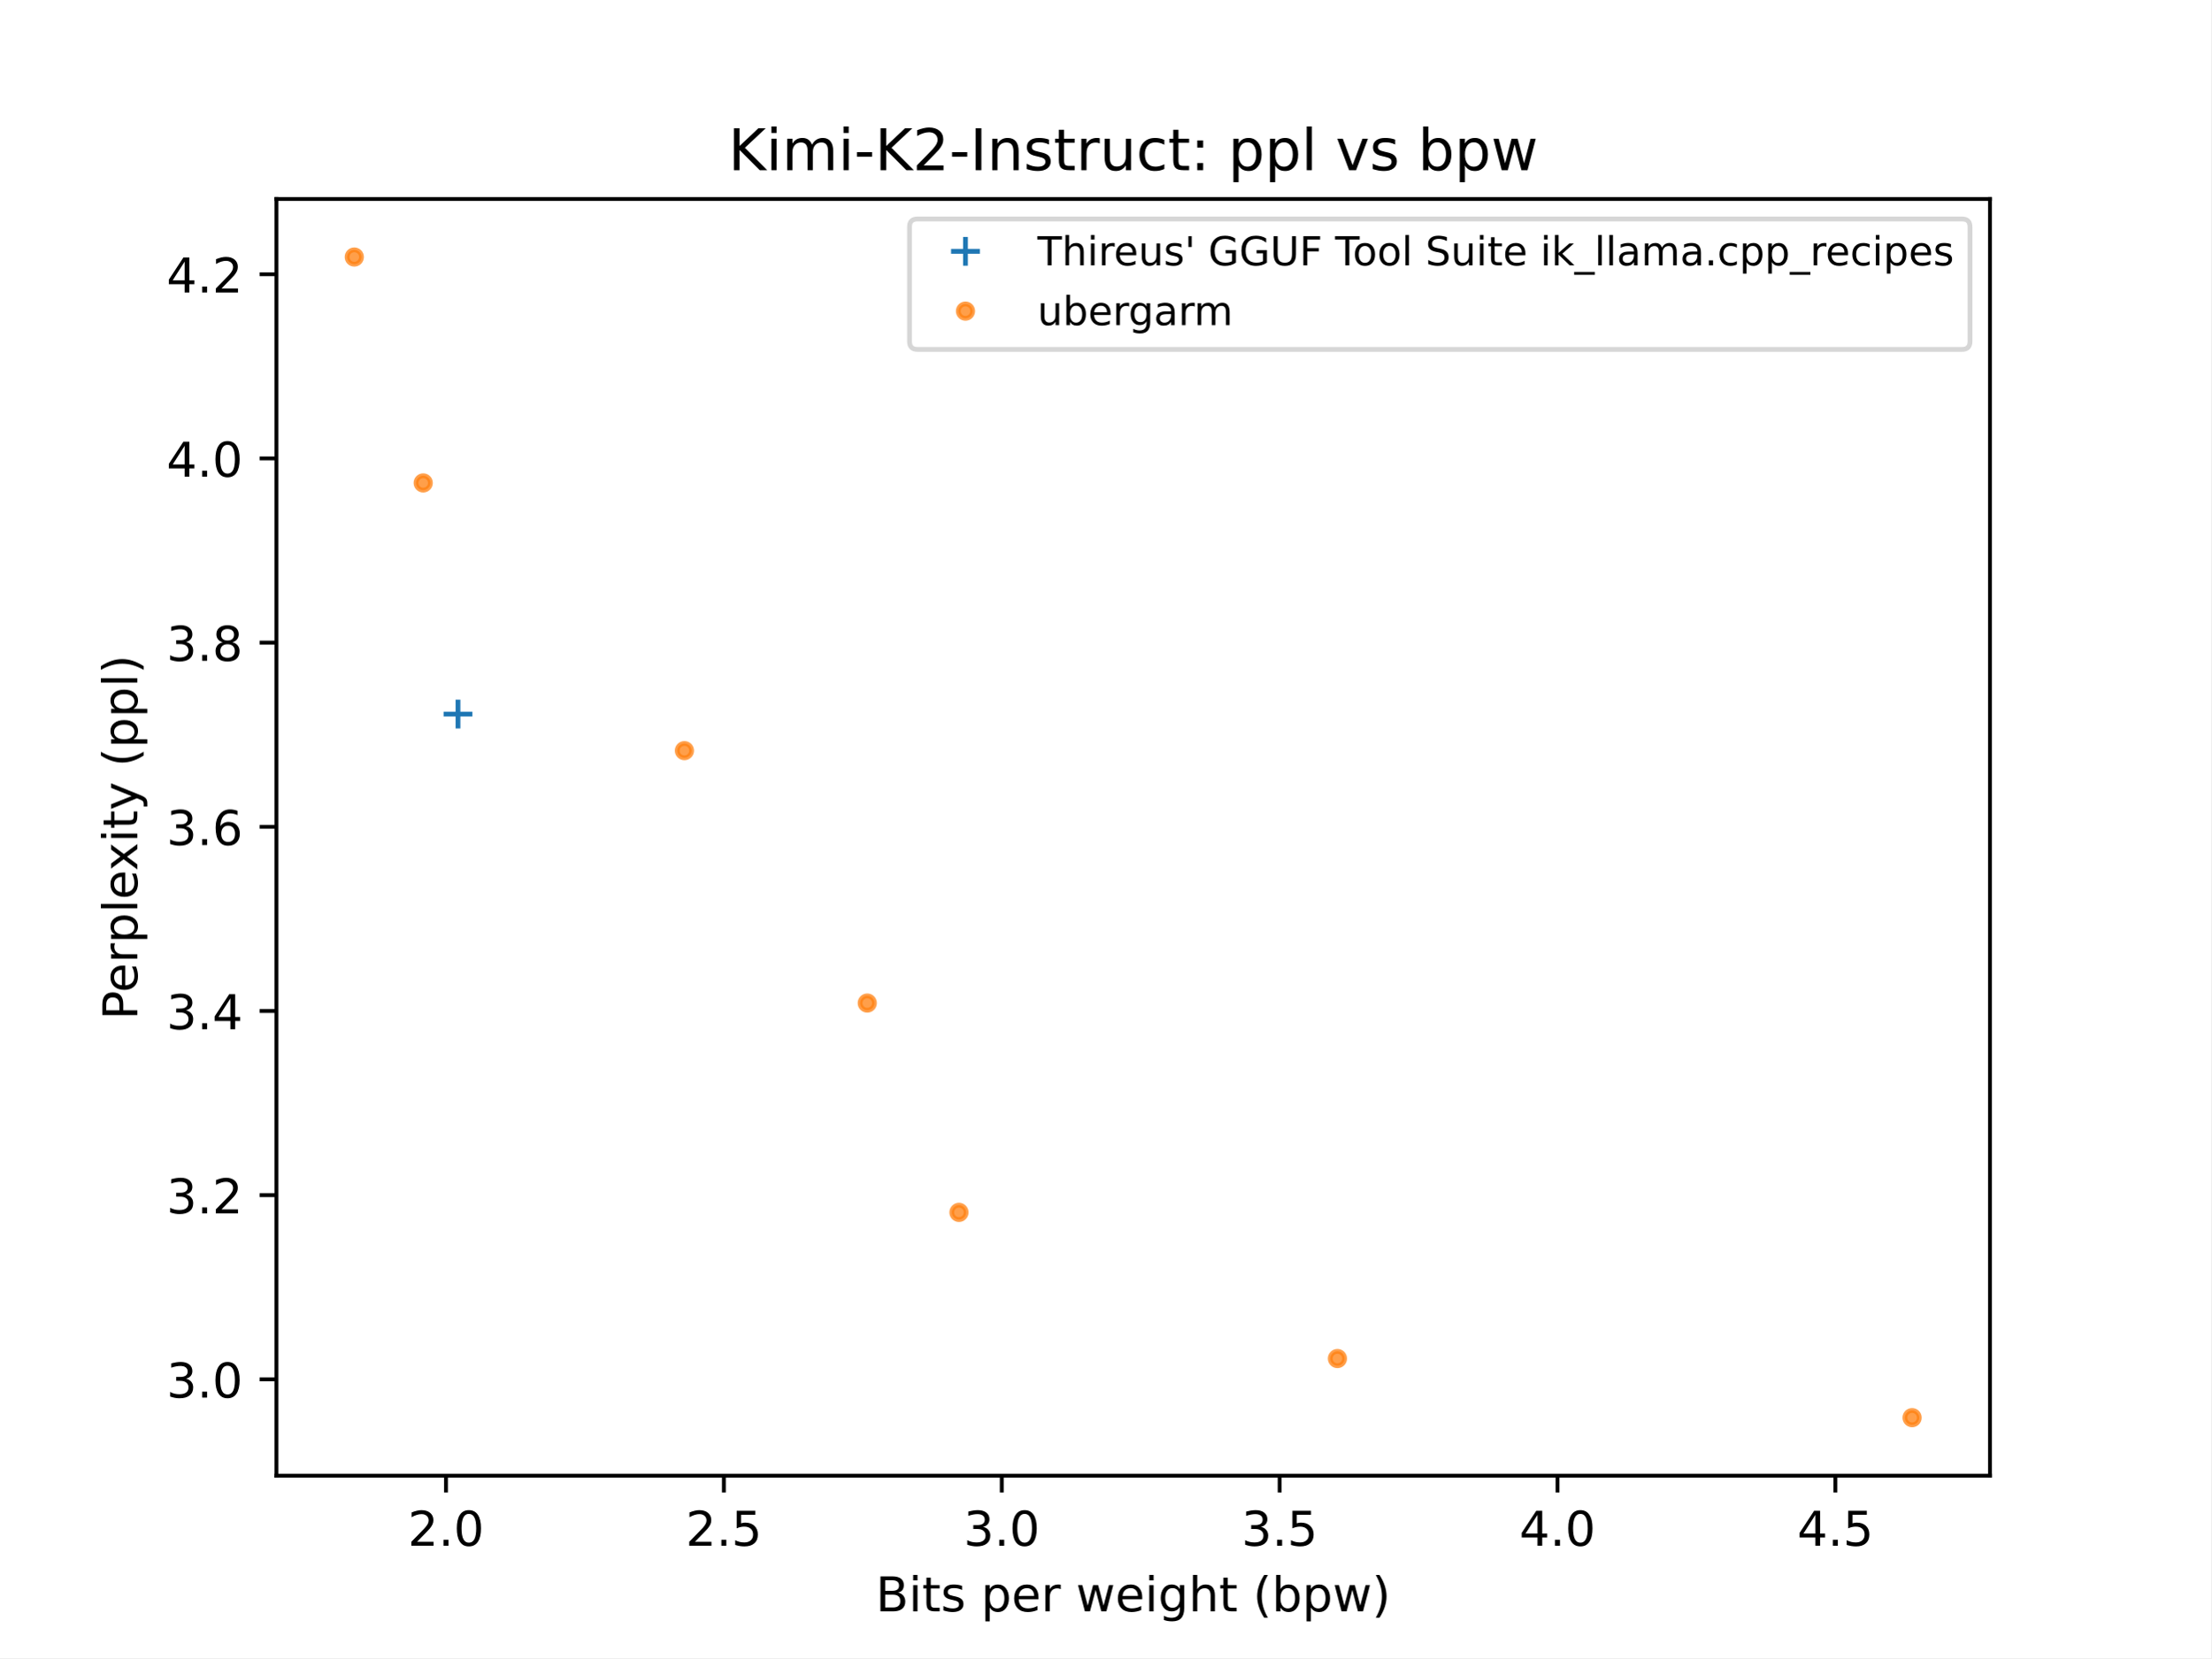
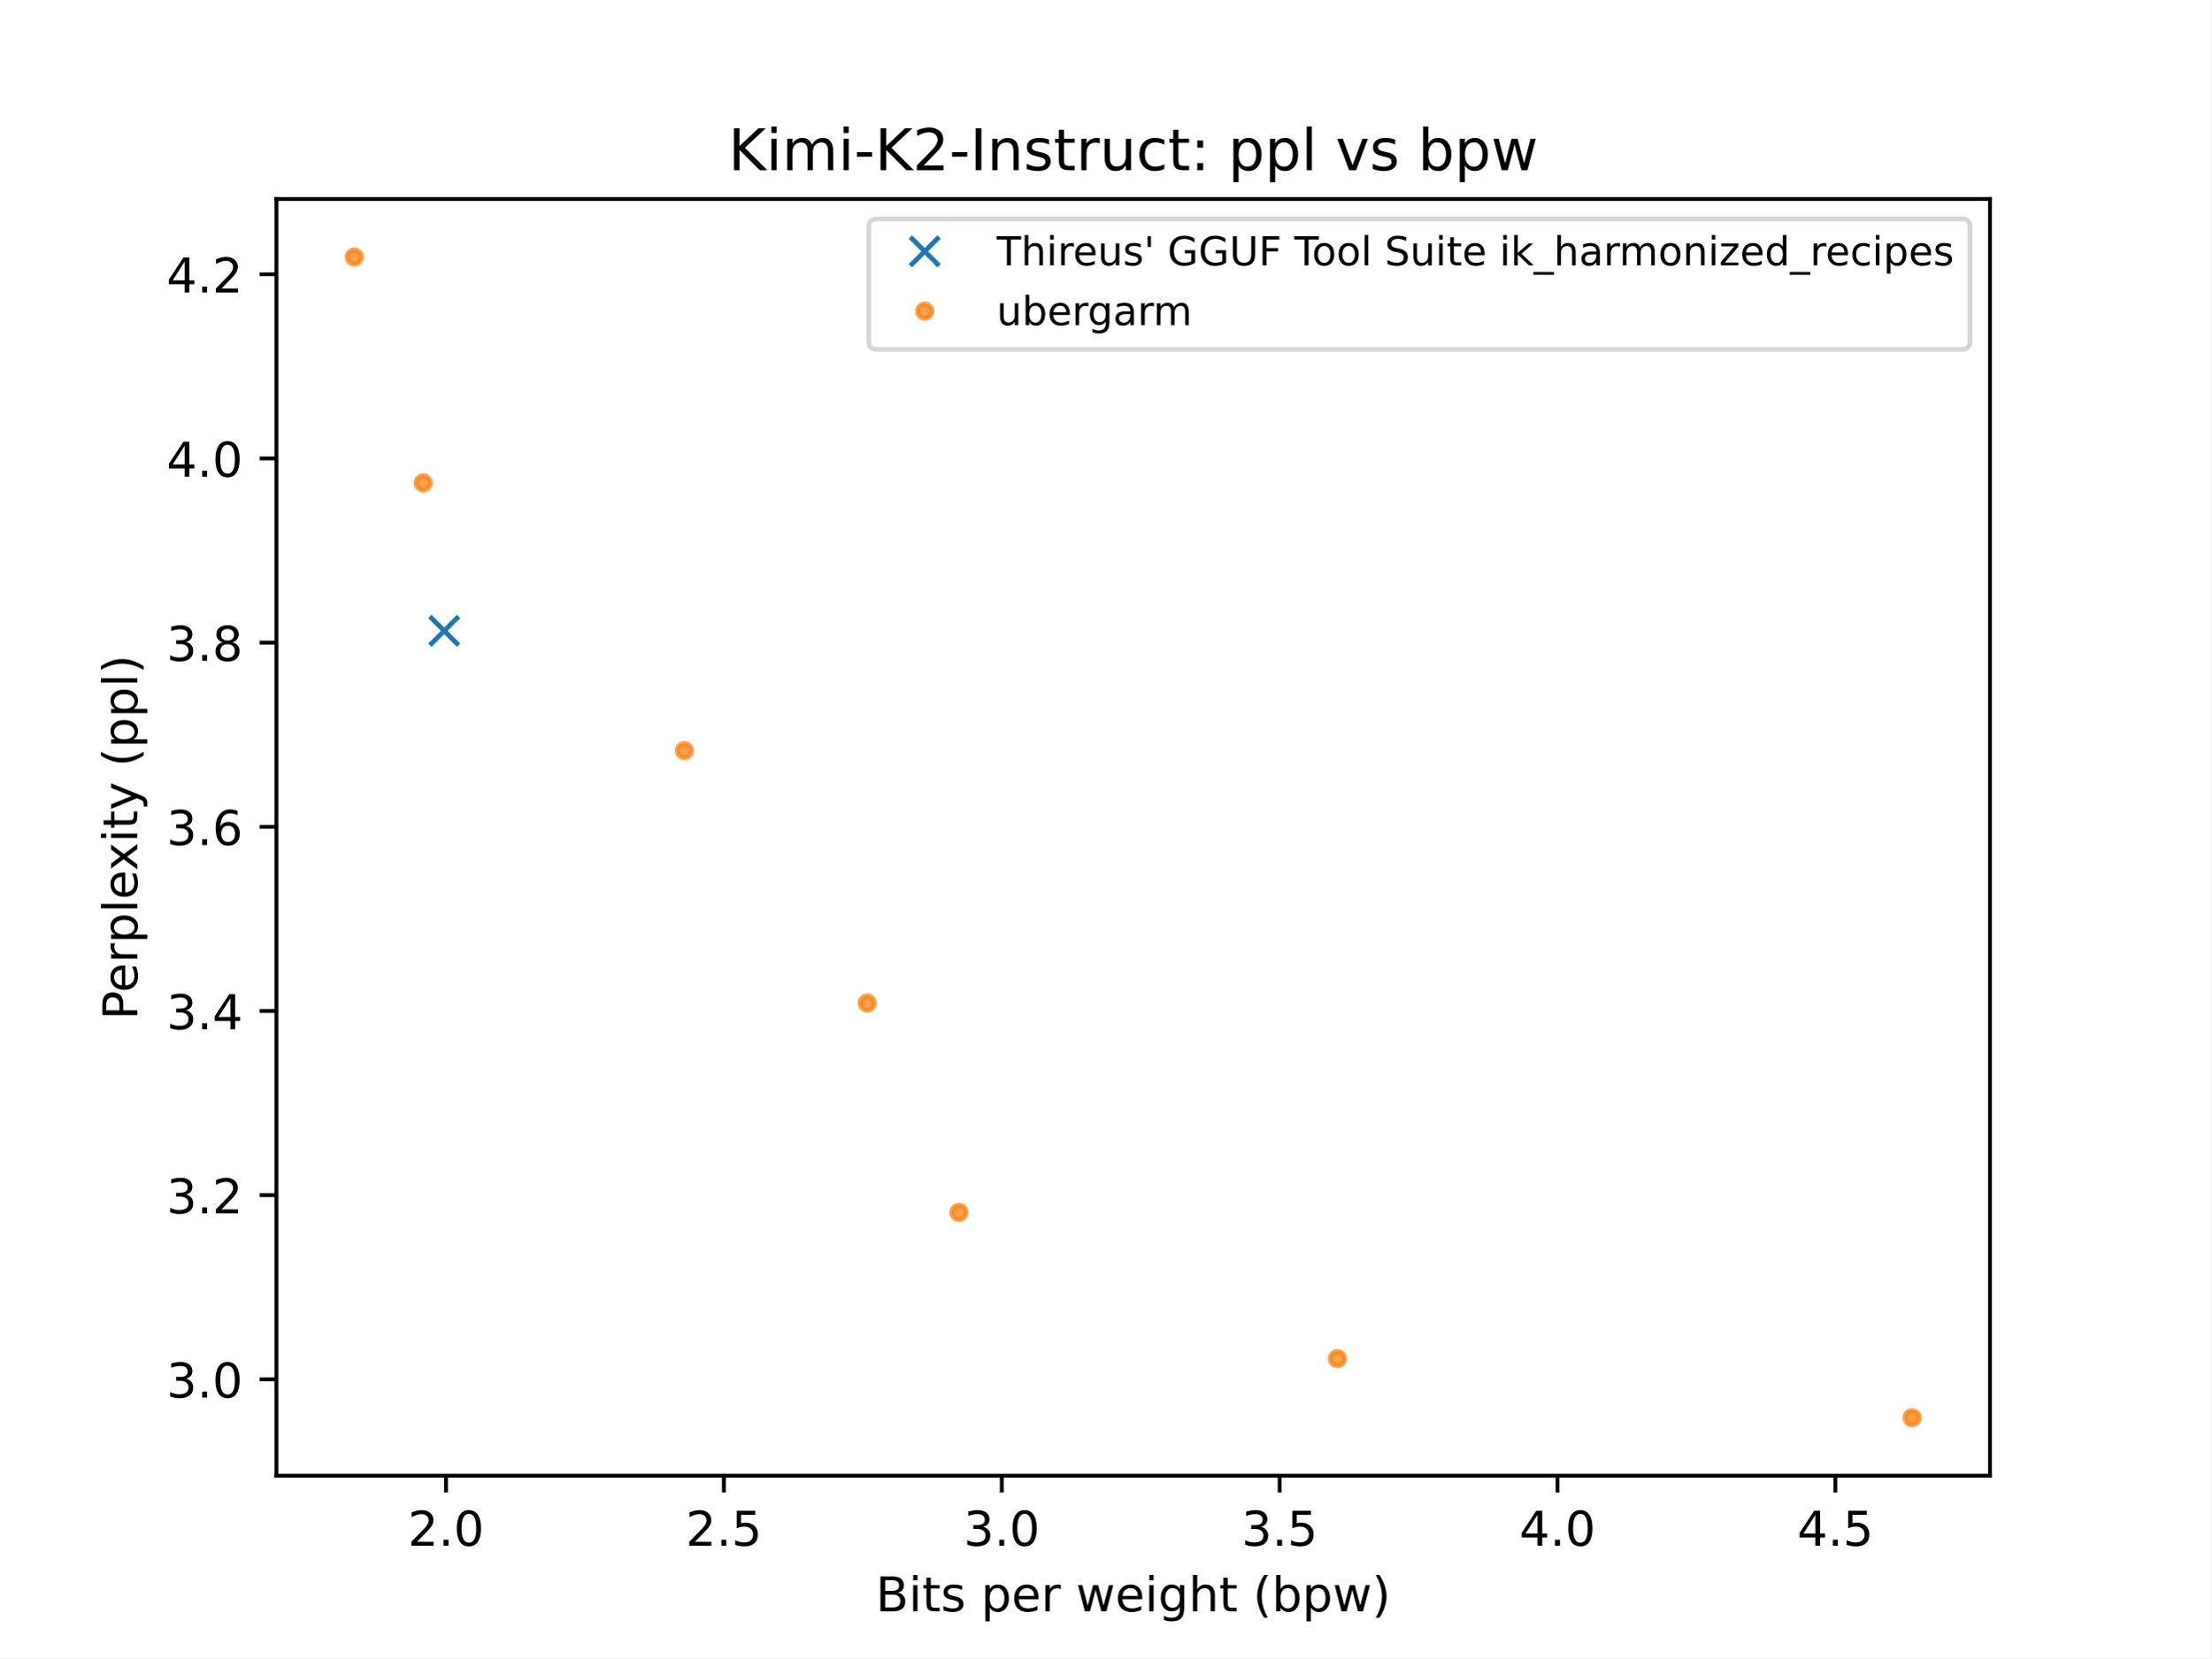
<svg xmlns="http://www.w3.org/2000/svg" xmlns:xlink="http://www.w3.org/1999/xlink" width="460.8pt" height="345.6pt" viewBox="0 0 460.8 345.6" version="1.1">
  <defs>
    <style type="text/css">*{stroke-linejoin: round; stroke-linecap: butt}</style>
  </defs>
  <g id="figure_1">
    <g id="patch_1">
      <path d="M 0 345.6  L 460.8 345.6  L 460.8 0  L 0 0  z " style="fill: #ffffff" />
    </g>
    <g id="axes_1">
      <g id="patch_2">
        <path d="M 57.6 307.584  L 414.72 307.584  L 414.72 41.472  L 57.6 41.472  z " style="fill: #ffffff" />
      </g>
      <g id="line2d_1">
        <defs>
-           <path id="m53daf3d30c" d="M 0 1.5  C 0.398 1.5 0.779 1.342 1.061 1.061  C 1.342 0.779 1.5 0.398 1.5 0  C 1.5 -0.398 1.342 -0.779 1.061 -1.061  C 0.779 -1.342 0.398 -1.5 0 -1.5  C -0.398 -1.5 -0.779 -1.342 -1.061 -1.061  C -1.342 -0.779 -1.5 -0.398 -1.5 0  C -1.5 0.398 -1.342 0.779 -1.061 1.061  C -0.779 1.342 -0.398 1.5 0 1.5  z " style="stroke: #ff7f0e; stroke-opacity: 0.75" />
+           <path id="mc1ef873421" d="M 0 1.5  C 0.398 1.5 0.779 1.342 1.061 1.061  C 1.342 0.779 1.5 0.398 1.5 0  C 1.5 -0.398 1.342 -0.779 1.061 -1.061  C 0.779 -1.342 0.398 -1.5 0 -1.5  C -0.398 -1.5 -0.779 -1.342 -1.061 -1.061  C -1.342 -0.779 -1.5 -0.398 -1.5 0  C -1.5 0.398 -1.342 0.779 -1.061 1.061  C -0.779 1.342 -0.398 1.5 0 1.5  z " style="stroke: #ff7f0e; stroke-opacity: 0.75" />
        </defs>
-         <g clip-path="url(#p8d88db32c3)">
-           <use xlink:href="#m53daf3d30c" x="73.833" y="53.568" style="fill: #ff7f0e; fill-opacity: 0.75; stroke: #ff7f0e; stroke-opacity: 0.75" />
-           <use xlink:href="#m53daf3d30c" x="88.195" y="100.654" style="fill: #ff7f0e; fill-opacity: 0.75; stroke: #ff7f0e; stroke-opacity: 0.75" />
-           <use xlink:href="#m53daf3d30c" x="142.632" y="156.456" style="fill: #ff7f0e; fill-opacity: 0.75; stroke: #ff7f0e; stroke-opacity: 0.75" />
-           <use xlink:href="#m53daf3d30c" x="180.738" y="209.07" style="fill: #ff7f0e; fill-opacity: 0.75; stroke: #ff7f0e; stroke-opacity: 0.75" />
-           <use xlink:href="#m53daf3d30c" x="199.849" y="252.701" style="fill: #ff7f0e; fill-opacity: 0.75; stroke: #ff7f0e; stroke-opacity: 0.75" />
-           <use xlink:href="#m53daf3d30c" x="278.725" y="283.165" style="fill: #ff7f0e; fill-opacity: 0.75; stroke: #ff7f0e; stroke-opacity: 0.75" />
-           <use xlink:href="#m53daf3d30c" x="398.487" y="295.488" style="fill: #ff7f0e; fill-opacity: 0.75; stroke: #ff7f0e; stroke-opacity: 0.75" />
+         <g clip-path="url(#p0d1ac874c9)">
+           <use xlink:href="#mc1ef873421" x="73.833" y="53.568" style="fill: #ff7f0e; fill-opacity: 0.75; stroke: #ff7f0e; stroke-opacity: 0.75" />
+           <use xlink:href="#mc1ef873421" x="88.195" y="100.654" style="fill: #ff7f0e; fill-opacity: 0.75; stroke: #ff7f0e; stroke-opacity: 0.75" />
+           <use xlink:href="#mc1ef873421" x="142.632" y="156.456" style="fill: #ff7f0e; fill-opacity: 0.75; stroke: #ff7f0e; stroke-opacity: 0.75" />
+           <use xlink:href="#mc1ef873421" x="180.738" y="209.07" style="fill: #ff7f0e; fill-opacity: 0.75; stroke: #ff7f0e; stroke-opacity: 0.75" />
+           <use xlink:href="#mc1ef873421" x="199.849" y="252.701" style="fill: #ff7f0e; fill-opacity: 0.75; stroke: #ff7f0e; stroke-opacity: 0.75" />
+           <use xlink:href="#mc1ef873421" x="278.725" y="283.165" style="fill: #ff7f0e; fill-opacity: 0.75; stroke: #ff7f0e; stroke-opacity: 0.75" />
+           <use xlink:href="#mc1ef873421" x="398.487" y="295.488" style="fill: #ff7f0e; fill-opacity: 0.75; stroke: #ff7f0e; stroke-opacity: 0.75" />
        </g>
      </g>
      <g id="matplotlib.axis_1">
        <g id="xtick_1">
          <g id="line2d_2">
            <defs>
-               <path id="meb9d60866e" d="M 0 0  L 0 3.5  " style="stroke: #000000; stroke-width: 0.8" />
+               <path id="m47383688ed" d="M 0 0  L 0 3.5  " style="stroke: #000000; stroke-width: 0.8" />
            </defs>
            <g>
-               <use xlink:href="#meb9d60866e" x="92.944" y="307.584" style="stroke: #000000; stroke-width: 0.8" />
+               <use xlink:href="#m47383688ed" x="92.944" y="307.584" style="stroke: #000000; stroke-width: 0.8" />
            </g>
          </g>
          <g id="text_1">
            <g transform="translate(84.99212 322.1824)scale(0.1 -0.1)">
              <defs>
                <path id="DejaVuSans-32" d="M 1228 531  L 3431 531  L 3431 0  L 469 0  L 469 531  Q 828 903 1448 1529  Q 2069 2156 2228 2338  Q 2531 2678 2651 2914  Q 2772 3150 2772 3378  Q 2772 3750 2511 3984  Q 2250 4219 1831 4219  Q 1534 4219 1204 4116  Q 875 4013 500 3803  L 500 4441  Q 881 4594 1212 4672  Q 1544 4750 1819 4750  Q 2544 4750 2975 4387  Q 3406 4025 3406 3419  Q 3406 3131 3298 2873  Q 3191 2616 2906 2266  Q 2828 2175 2409 1742  Q 1991 1309 1228 531  z " transform="scale(0.015625)" />
                <path id="DejaVuSans-2e" d="M 684 794  L 1344 794  L 1344 0  L 684 0  L 684 794  z " transform="scale(0.015625)" />
                <path id="DejaVuSans-30" d="M 2034 4250  Q 1547 4250 1301 3770  Q 1056 3291 1056 2328  Q 1056 1369 1301 889  Q 1547 409 2034 409  Q 2525 409 2770 889  Q 3016 1369 3016 2328  Q 3016 3291 2770 3770  Q 2525 4250 2034 4250  z M 2034 4750  Q 2819 4750 3233 4129  Q 3647 3509 3647 2328  Q 3647 1150 3233 529  Q 2819 -91 2034 -91  Q 1250 -91 836 529  Q 422 1150 422 2328  Q 422 3509 836 4129  Q 1250 4750 2034 4750  z " transform="scale(0.015625)" />
              </defs>
              <use xlink:href="#DejaVuSans-32" />
              <use xlink:href="#DejaVuSans-2e" x="63.623" />
              <use xlink:href="#DejaVuSans-30" x="95.41" />
            </g>
          </g>
        </g>
        <g id="xtick_2">
          <g id="line2d_3">
            <g>
-               <use xlink:href="#meb9d60866e" x="150.856" y="307.584" style="stroke: #000000; stroke-width: 0.8" />
+               <use xlink:href="#m47383688ed" x="150.856" y="307.584" style="stroke: #000000; stroke-width: 0.8" />
            </g>
          </g>
          <g id="text_2">
            <g transform="translate(142.9041 322.1824)scale(0.1 -0.1)">
              <defs>
                <path id="DejaVuSans-35" d="M 691 4666  L 3169 4666  L 3169 4134  L 1269 4134  L 1269 2991  Q 1406 3038 1543 3061  Q 1681 3084 1819 3084  Q 2600 3084 3056 2656  Q 3513 2228 3513 1497  Q 3513 744 3044 326  Q 2575 -91 1722 -91  Q 1428 -91 1123 -41  Q 819 9 494 109  L 494 744  Q 775 591 1075 516  Q 1375 441 1709 441  Q 2250 441 2565 725  Q 2881 1009 2881 1497  Q 2881 1984 2565 2268  Q 2250 2553 1709 2553  Q 1456 2553 1204 2497  Q 953 2441 691 2322  L 691 4666  z " transform="scale(0.015625)" />
              </defs>
              <use xlink:href="#DejaVuSans-32" />
              <use xlink:href="#DejaVuSans-2e" x="63.623" />
              <use xlink:href="#DejaVuSans-35" x="95.41" />
            </g>
          </g>
        </g>
        <g id="xtick_3">
          <g id="line2d_4">
            <g>
-               <use xlink:href="#meb9d60866e" x="208.768" y="307.584" style="stroke: #000000; stroke-width: 0.8" />
+               <use xlink:href="#m47383688ed" x="208.768" y="307.584" style="stroke: #000000; stroke-width: 0.8" />
            </g>
          </g>
          <g id="text_3">
            <g transform="translate(200.8161 322.1824)scale(0.1 -0.1)">
              <defs>
                <path id="DejaVuSans-33" d="M 2597 2516  Q 3050 2419 3304 2112  Q 3559 1806 3559 1356  Q 3559 666 3084 287  Q 2609 -91 1734 -91  Q 1441 -91 1130 -33  Q 819 25 488 141  L 488 750  Q 750 597 1062 519  Q 1375 441 1716 441  Q 2309 441 2620 675  Q 2931 909 2931 1356  Q 2931 1769 2642 2001  Q 2353 2234 1838 2234  L 1294 2234  L 1294 2753  L 1863 2753  Q 2328 2753 2575 2939  Q 2822 3125 2822 3475  Q 2822 3834 2567 4026  Q 2313 4219 1838 4219  Q 1578 4219 1281 4162  Q 984 4106 628 3988  L 628 4550  Q 988 4650 1302 4700  Q 1616 4750 1894 4750  Q 2613 4750 3031 4423  Q 3450 4097 3450 3541  Q 3450 3153 3228 2886  Q 3006 2619 2597 2516  z " transform="scale(0.015625)" />
              </defs>
              <use xlink:href="#DejaVuSans-33" />
              <use xlink:href="#DejaVuSans-2e" x="63.623" />
              <use xlink:href="#DejaVuSans-30" x="95.41" />
            </g>
          </g>
        </g>
        <g id="xtick_4">
          <g id="line2d_5">
            <g>
-               <use xlink:href="#meb9d60866e" x="266.68" y="307.584" style="stroke: #000000; stroke-width: 0.8" />
+               <use xlink:href="#m47383688ed" x="266.68" y="307.584" style="stroke: #000000; stroke-width: 0.8" />
            </g>
          </g>
          <g id="text_4">
            <g transform="translate(258.728 322.1824)scale(0.1 -0.1)">
              <use xlink:href="#DejaVuSans-33" />
              <use xlink:href="#DejaVuSans-2e" x="63.623" />
              <use xlink:href="#DejaVuSans-35" x="95.41" />
            </g>
          </g>
        </g>
        <g id="xtick_5">
          <g id="line2d_6">
            <g>
-               <use xlink:href="#meb9d60866e" x="324.592" y="307.584" style="stroke: #000000; stroke-width: 0.8" />
+               <use xlink:href="#m47383688ed" x="324.592" y="307.584" style="stroke: #000000; stroke-width: 0.8" />
            </g>
          </g>
          <g id="text_5">
            <g transform="translate(316.64 322.1824)scale(0.1 -0.1)">
              <defs>
                <path id="DejaVuSans-34" d="M 2419 4116  L 825 1625  L 2419 1625  L 2419 4116  z M 2253 4666  L 3047 4666  L 3047 1625  L 3713 1625  L 3713 1100  L 3047 1100  L 3047 0  L 2419 0  L 2419 1100  L 313 1100  L 313 1709  L 2253 4666  z " transform="scale(0.015625)" />
              </defs>
              <use xlink:href="#DejaVuSans-34" />
              <use xlink:href="#DejaVuSans-2e" x="63.623" />
              <use xlink:href="#DejaVuSans-30" x="95.41" />
            </g>
          </g>
        </g>
        <g id="xtick_6">
          <g id="line2d_7">
            <g>
-               <use xlink:href="#meb9d60866e" x="382.504" y="307.584" style="stroke: #000000; stroke-width: 0.8" />
+               <use xlink:href="#m47383688ed" x="382.504" y="307.584" style="stroke: #000000; stroke-width: 0.8" />
            </g>
          </g>
          <g id="text_6">
            <g transform="translate(374.552 322.1824)scale(0.1 -0.1)">
              <use xlink:href="#DejaVuSans-34" />
              <use xlink:href="#DejaVuSans-2e" x="63.623" />
              <use xlink:href="#DejaVuSans-35" x="95.41" />
            </g>
          </g>
        </g>
        <g id="text_7">
          <g transform="translate(182.5053 335.8606)scale(0.1 -0.1)">
            <defs>
              <path id="DejaVuSans-42" d="M 1259 2228  L 1259 519  L 2272 519  Q 2781 519 3026 730  Q 3272 941 3272 1375  Q 3272 1813 3026 2020  Q 2781 2228 2272 2228  L 1259 2228  z M 1259 4147  L 1259 2741  L 2194 2741  Q 2656 2741 2882 2914  Q 3109 3088 3109 3444  Q 3109 3797 2882 3972  Q 2656 4147 2194 4147  L 1259 4147  z M 628 4666  L 2241 4666  Q 2963 4666 3353 4366  Q 3744 4066 3744 3513  Q 3744 3084 3544 2831  Q 3344 2578 2956 2516  Q 3422 2416 3680 2098  Q 3938 1781 3938 1306  Q 3938 681 3513 340  Q 3088 0 2303 0  L 628 0  L 628 4666  z " transform="scale(0.015625)" />
              <path id="DejaVuSans-69" d="M 603 3500  L 1178 3500  L 1178 0  L 603 0  L 603 3500  z M 603 4863  L 1178 4863  L 1178 4134  L 603 4134  L 603 4863  z " transform="scale(0.015625)" />
              <path id="DejaVuSans-74" d="M 1172 4494  L 1172 3500  L 2356 3500  L 2356 3053  L 1172 3053  L 1172 1153  Q 1172 725 1289 603  Q 1406 481 1766 481  L 2356 481  L 2356 0  L 1766 0  Q 1100 0 847 248  Q 594 497 594 1153  L 594 3053  L 172 3053  L 172 3500  L 594 3500  L 594 4494  L 1172 4494  z " transform="scale(0.015625)" />
              <path id="DejaVuSans-73" d="M 2834 3397  L 2834 2853  Q 2591 2978 2328 3040  Q 2066 3103 1784 3103  Q 1356 3103 1142 2972  Q 928 2841 928 2578  Q 928 2378 1081 2264  Q 1234 2150 1697 2047  L 1894 2003  Q 2506 1872 2764 1633  Q 3022 1394 3022 966  Q 3022 478 2636 193  Q 2250 -91 1575 -91  Q 1294 -91 989 -36  Q 684 19 347 128  L 347 722  Q 666 556 975 473  Q 1284 391 1588 391  Q 1994 391 2212 530  Q 2431 669 2431 922  Q 2431 1156 2273 1281  Q 2116 1406 1581 1522  L 1381 1569  Q 847 1681 609 1914  Q 372 2147 372 2553  Q 372 3047 722 3315  Q 1072 3584 1716 3584  Q 2034 3584 2315 3537  Q 2597 3491 2834 3397  z " transform="scale(0.015625)" />
              <path id="DejaVuSans-20" transform="scale(0.015625)" />
              <path id="DejaVuSans-70" d="M 1159 525  L 1159 -1331  L 581 -1331  L 581 3500  L 1159 3500  L 1159 2969  Q 1341 3281 1617 3432  Q 1894 3584 2278 3584  Q 2916 3584 3314 3078  Q 3713 2572 3713 1747  Q 3713 922 3314 415  Q 2916 -91 2278 -91  Q 1894 -91 1617 61  Q 1341 213 1159 525  z M 3116 1747  Q 3116 2381 2855 2742  Q 2594 3103 2138 3103  Q 1681 3103 1420 2742  Q 1159 2381 1159 1747  Q 1159 1113 1420 752  Q 1681 391 2138 391  Q 2594 391 2855 752  Q 3116 1113 3116 1747  z " transform="scale(0.015625)" />
              <path id="DejaVuSans-65" d="M 3597 1894  L 3597 1613  L 953 1613  Q 991 1019 1311 708  Q 1631 397 2203 397  Q 2534 397 2845 478  Q 3156 559 3463 722  L 3463 178  Q 3153 47 2828 -22  Q 2503 -91 2169 -91  Q 1331 -91 842 396  Q 353 884 353 1716  Q 353 2575 817 3079  Q 1281 3584 2069 3584  Q 2775 3584 3186 3129  Q 3597 2675 3597 1894  z M 3022 2063  Q 3016 2534 2758 2815  Q 2500 3097 2075 3097  Q 1594 3097 1305 2825  Q 1016 2553 972 2059  L 3022 2063  z " transform="scale(0.015625)" />
              <path id="DejaVuSans-72" d="M 2631 2963  Q 2534 3019 2420 3045  Q 2306 3072 2169 3072  Q 1681 3072 1420 2755  Q 1159 2438 1159 1844  L 1159 0  L 581 0  L 581 3500  L 1159 3500  L 1159 2956  Q 1341 3275 1631 3429  Q 1922 3584 2338 3584  Q 2397 3584 2469 3576  Q 2541 3569 2628 3553  L 2631 2963  z " transform="scale(0.015625)" />
              <path id="DejaVuSans-77" d="M 269 3500  L 844 3500  L 1563 769  L 2278 3500  L 2956 3500  L 3675 769  L 4391 3500  L 4966 3500  L 4050 0  L 3372 0  L 2619 2869  L 1863 0  L 1184 0  L 269 3500  z " transform="scale(0.015625)" />
              <path id="DejaVuSans-67" d="M 2906 1791  Q 2906 2416 2648 2759  Q 2391 3103 1925 3103  Q 1463 3103 1205 2759  Q 947 2416 947 1791  Q 947 1169 1205 825  Q 1463 481 1925 481  Q 2391 481 2648 825  Q 2906 1169 2906 1791  z M 3481 434  Q 3481 -459 3084 -895  Q 2688 -1331 1869 -1331  Q 1566 -1331 1297 -1286  Q 1028 -1241 775 -1147  L 775 -588  Q 1028 -725 1275 -790  Q 1522 -856 1778 -856  Q 2344 -856 2625 -561  Q 2906 -266 2906 331  L 2906 616  Q 2728 306 2450 153  Q 2172 0 1784 0  Q 1141 0 747 490  Q 353 981 353 1791  Q 353 2603 747 3093  Q 1141 3584 1784 3584  Q 2172 3584 2450 3431  Q 2728 3278 2906 2969  L 2906 3500  L 3481 3500  L 3481 434  z " transform="scale(0.015625)" />
              <path id="DejaVuSans-68" d="M 3513 2113  L 3513 0  L 2938 0  L 2938 2094  Q 2938 2591 2744 2837  Q 2550 3084 2163 3084  Q 1697 3084 1428 2787  Q 1159 2491 1159 1978  L 1159 0  L 581 0  L 581 4863  L 1159 4863  L 1159 2956  Q 1366 3272 1645 3428  Q 1925 3584 2291 3584  Q 2894 3584 3203 3211  Q 3513 2838 3513 2113  z " transform="scale(0.015625)" />
              <path id="DejaVuSans-28" d="M 1984 4856  Q 1566 4138 1362 3434  Q 1159 2731 1159 2009  Q 1159 1288 1364 580  Q 1569 -128 1984 -844  L 1484 -844  Q 1016 -109 783 600  Q 550 1309 550 2009  Q 550 2706 781 3412  Q 1013 4119 1484 4856  L 1984 4856  z " transform="scale(0.015625)" />
              <path id="DejaVuSans-62" d="M 3116 1747  Q 3116 2381 2855 2742  Q 2594 3103 2138 3103  Q 1681 3103 1420 2742  Q 1159 2381 1159 1747  Q 1159 1113 1420 752  Q 1681 391 2138 391  Q 2594 391 2855 752  Q 3116 1113 3116 1747  z M 1159 2969  Q 1341 3281 1617 3432  Q 1894 3584 2278 3584  Q 2916 3584 3314 3078  Q 3713 2572 3713 1747  Q 3713 922 3314 415  Q 2916 -91 2278 -91  Q 1894 -91 1617 61  Q 1341 213 1159 525  L 1159 0  L 581 0  L 581 4863  L 1159 4863  L 1159 2969  z " transform="scale(0.015625)" />
              <path id="DejaVuSans-29" d="M 513 4856  L 1013 4856  Q 1481 4119 1714 3412  Q 1947 2706 1947 2009  Q 1947 1309 1714 600  Q 1481 -109 1013 -844  L 513 -844  Q 928 -128 1133 580  Q 1338 1288 1338 2009  Q 1338 2731 1133 3434  Q 928 4138 513 4856  z " transform="scale(0.015625)" />
            </defs>
            <use xlink:href="#DejaVuSans-42" />
            <use xlink:href="#DejaVuSans-69" x="68.604" />
            <use xlink:href="#DejaVuSans-74" x="96.387" />
            <use xlink:href="#DejaVuSans-73" x="135.596" />
            <use xlink:href="#DejaVuSans-20" x="187.695" />
            <use xlink:href="#DejaVuSans-70" x="219.482" />
            <use xlink:href="#DejaVuSans-65" x="282.959" />
            <use xlink:href="#DejaVuSans-72" x="344.482" />
            <use xlink:href="#DejaVuSans-20" x="385.596" />
            <use xlink:href="#DejaVuSans-77" x="417.383" />
            <use xlink:href="#DejaVuSans-65" x="499.17" />
            <use xlink:href="#DejaVuSans-69" x="560.693" />
            <use xlink:href="#DejaVuSans-67" x="588.477" />
            <use xlink:href="#DejaVuSans-68" x="651.953" />
            <use xlink:href="#DejaVuSans-74" x="715.332" />
            <use xlink:href="#DejaVuSans-20" x="754.541" />
            <use xlink:href="#DejaVuSans-28" x="786.328" />
            <use xlink:href="#DejaVuSans-62" x="825.342" />
            <use xlink:href="#DejaVuSans-70" x="888.818" />
            <use xlink:href="#DejaVuSans-77" x="952.295" />
            <use xlink:href="#DejaVuSans-29" x="1034.082" />
          </g>
        </g>
      </g>
      <g id="matplotlib.axis_2">
        <g id="ytick_1">
          <g id="line2d_8">
            <defs>
-               <path id="mb758e7c6ee" d="M 0 0  L -3.5 0  " style="stroke: #000000; stroke-width: 0.8" />
+               <path id="mff1a5b6521" d="M 0 0  L -3.5 0  " style="stroke: #000000; stroke-width: 0.8" />
            </defs>
            <g>
-               <use xlink:href="#mb758e7c6ee" x="57.6" y="287.503" style="stroke: #000000; stroke-width: 0.8" />
+               <use xlink:href="#mff1a5b6521" x="57.6" y="287.503" style="stroke: #000000; stroke-width: 0.8" />
            </g>
          </g>
          <g id="text_8">
            <g transform="translate(34.69687 291.3019)scale(0.1 -0.1)">
              <use xlink:href="#DejaVuSans-33" />
              <use xlink:href="#DejaVuSans-2e" x="63.623" />
              <use xlink:href="#DejaVuSans-30" x="95.41" />
            </g>
          </g>
        </g>
        <g id="ytick_2">
          <g id="line2d_9">
            <g>
-               <use xlink:href="#mb758e7c6ee" x="57.6" y="249.112" style="stroke: #000000; stroke-width: 0.8" />
+               <use xlink:href="#mff1a5b6521" x="57.6" y="249.112" style="stroke: #000000; stroke-width: 0.8" />
            </g>
          </g>
          <g id="text_9">
            <g transform="translate(34.69687 252.9111)scale(0.1 -0.1)">
              <use xlink:href="#DejaVuSans-33" />
              <use xlink:href="#DejaVuSans-2e" x="63.623" />
              <use xlink:href="#DejaVuSans-32" x="95.41" />
            </g>
          </g>
        </g>
        <g id="ytick_3">
          <g id="line2d_10">
            <g>
-               <use xlink:href="#mb758e7c6ee" x="57.6" y="210.721" style="stroke: #000000; stroke-width: 0.8" />
+               <use xlink:href="#mff1a5b6521" x="57.6" y="210.721" style="stroke: #000000; stroke-width: 0.8" />
            </g>
          </g>
          <g id="text_10">
            <g transform="translate(34.69687 214.5202)scale(0.1 -0.1)">
              <use xlink:href="#DejaVuSans-33" />
              <use xlink:href="#DejaVuSans-2e" x="63.623" />
              <use xlink:href="#DejaVuSans-34" x="95.41" />
            </g>
          </g>
        </g>
        <g id="ytick_4">
          <g id="line2d_11">
            <g>
-               <use xlink:href="#mb758e7c6ee" x="57.6" y="172.33" style="stroke: #000000; stroke-width: 0.8" />
+               <use xlink:href="#mff1a5b6521" x="57.6" y="172.33" style="stroke: #000000; stroke-width: 0.8" />
            </g>
          </g>
          <g id="text_11">
            <g transform="translate(34.69687 176.1293)scale(0.1 -0.1)">
              <defs>
                <path id="DejaVuSans-36" d="M 2113 2584  Q 1688 2584 1439 2293  Q 1191 2003 1191 1497  Q 1191 994 1439 701  Q 1688 409 2113 409  Q 2538 409 2786 701  Q 3034 994 3034 1497  Q 3034 2003 2786 2293  Q 2538 2584 2113 2584  z M 3366 4563  L 3366 3988  Q 3128 4100 2886 4159  Q 2644 4219 2406 4219  Q 1781 4219 1451 3797  Q 1122 3375 1075 2522  Q 1259 2794 1537 2939  Q 1816 3084 2150 3084  Q 2853 3084 3261 2657  Q 3669 2231 3669 1497  Q 3669 778 3244 343  Q 2819 -91 2113 -91  Q 1303 -91 875 529  Q 447 1150 447 2328  Q 447 3434 972 4092  Q 1497 4750 2381 4750  Q 2619 4750 2861 4703  Q 3103 4656 3366 4563  z " transform="scale(0.015625)" />
              </defs>
              <use xlink:href="#DejaVuSans-33" />
              <use xlink:href="#DejaVuSans-2e" x="63.623" />
              <use xlink:href="#DejaVuSans-36" x="95.41" />
            </g>
          </g>
        </g>
        <g id="ytick_5">
          <g id="line2d_12">
            <g>
-               <use xlink:href="#mb758e7c6ee" x="57.6" y="133.939" style="stroke: #000000; stroke-width: 0.8" />
+               <use xlink:href="#mff1a5b6521" x="57.6" y="133.939" style="stroke: #000000; stroke-width: 0.8" />
            </g>
          </g>
          <g id="text_12">
            <g transform="translate(34.69687 137.7385)scale(0.1 -0.1)">
              <defs>
                <path id="DejaVuSans-38" d="M 2034 2216  Q 1584 2216 1326 1975  Q 1069 1734 1069 1313  Q 1069 891 1326 650  Q 1584 409 2034 409  Q 2484 409 2743 651  Q 3003 894 3003 1313  Q 3003 1734 2745 1975  Q 2488 2216 2034 2216  z M 1403 2484  Q 997 2584 770 2862  Q 544 3141 544 3541  Q 544 4100 942 4425  Q 1341 4750 2034 4750  Q 2731 4750 3128 4425  Q 3525 4100 3525 3541  Q 3525 3141 3298 2862  Q 3072 2584 2669 2484  Q 3125 2378 3379 2068  Q 3634 1759 3634 1313  Q 3634 634 3220 271  Q 2806 -91 2034 -91  Q 1263 -91 848 271  Q 434 634 434 1313  Q 434 1759 690 2068  Q 947 2378 1403 2484  z M 1172 3481  Q 1172 3119 1398 2916  Q 1625 2713 2034 2713  Q 2441 2713 2670 2916  Q 2900 3119 2900 3481  Q 2900 3844 2670 4047  Q 2441 4250 2034 4250  Q 1625 4250 1398 4047  Q 1172 3844 1172 3481  z " transform="scale(0.015625)" />
              </defs>
              <use xlink:href="#DejaVuSans-33" />
              <use xlink:href="#DejaVuSans-2e" x="63.623" />
              <use xlink:href="#DejaVuSans-38" x="95.41" />
            </g>
          </g>
        </g>
        <g id="ytick_6">
          <g id="line2d_13">
            <g>
-               <use xlink:href="#mb758e7c6ee" x="57.6" y="95.548" style="stroke: #000000; stroke-width: 0.8" />
+               <use xlink:href="#mff1a5b6521" x="57.6" y="95.548" style="stroke: #000000; stroke-width: 0.8" />
            </g>
          </g>
          <g id="text_13">
            <g transform="translate(34.69687 99.34762)scale(0.1 -0.1)">
              <use xlink:href="#DejaVuSans-34" />
              <use xlink:href="#DejaVuSans-2e" x="63.623" />
              <use xlink:href="#DejaVuSans-30" x="95.41" />
            </g>
          </g>
        </g>
        <g id="ytick_7">
          <g id="line2d_14">
            <g>
-               <use xlink:href="#mb758e7c6ee" x="57.6" y="57.158" style="stroke: #000000; stroke-width: 0.8" />
+               <use xlink:href="#mff1a5b6521" x="57.6" y="57.158" style="stroke: #000000; stroke-width: 0.8" />
            </g>
          </g>
          <g id="text_14">
            <g transform="translate(34.69687 60.95676)scale(0.1 -0.1)">
              <use xlink:href="#DejaVuSans-34" />
              <use xlink:href="#DejaVuSans-2e" x="63.623" />
              <use xlink:href="#DejaVuSans-32" x="95.41" />
            </g>
          </g>
        </g>
        <g id="text_15">
          <g transform="translate(28.61719 212.5421)rotate(-90)scale(0.1 -0.1)">
            <defs>
              <path id="DejaVuSans-50" d="M 1259 4147  L 1259 2394  L 2053 2394  Q 2494 2394 2734 2622  Q 2975 2850 2975 3272  Q 2975 3691 2734 3919  Q 2494 4147 2053 4147  L 1259 4147  z M 628 4666  L 2053 4666  Q 2838 4666 3239 4311  Q 3641 3956 3641 3272  Q 3641 2581 3239 2228  Q 2838 1875 2053 1875  L 1259 1875  L 1259 0  L 628 0  L 628 4666  z " transform="scale(0.015625)" />
              <path id="DejaVuSans-6c" d="M 603 4863  L 1178 4863  L 1178 0  L 603 0  L 603 4863  z " transform="scale(0.015625)" />
              <path id="DejaVuSans-78" d="M 3513 3500  L 2247 1797  L 3578 0  L 2900 0  L 1881 1375  L 863 0  L 184 0  L 1544 1831  L 300 3500  L 978 3500  L 1906 2253  L 2834 3500  L 3513 3500  z " transform="scale(0.015625)" />
              <path id="DejaVuSans-79" d="M 2059 -325  Q 1816 -950 1584 -1140  Q 1353 -1331 966 -1331  L 506 -1331  L 506 -850  L 844 -850  Q 1081 -850 1212 -737  Q 1344 -625 1503 -206  L 1606 56  L 191 3500  L 800 3500  L 1894 763  L 2988 3500  L 3597 3500  L 2059 -325  z " transform="scale(0.015625)" />
            </defs>
            <use xlink:href="#DejaVuSans-50" />
            <use xlink:href="#DejaVuSans-65" x="56.678" />
            <use xlink:href="#DejaVuSans-72" x="118.201" />
            <use xlink:href="#DejaVuSans-70" x="159.314" />
            <use xlink:href="#DejaVuSans-6c" x="222.791" />
            <use xlink:href="#DejaVuSans-65" x="250.574" />
            <use xlink:href="#DejaVuSans-78" x="310.348" />
            <use xlink:href="#DejaVuSans-69" x="369.527" />
            <use xlink:href="#DejaVuSans-74" x="397.311" />
            <use xlink:href="#DejaVuSans-79" x="436.52" />
            <use xlink:href="#DejaVuSans-20" x="495.699" />
            <use xlink:href="#DejaVuSans-28" x="527.486" />
            <use xlink:href="#DejaVuSans-70" x="566.5" />
            <use xlink:href="#DejaVuSans-70" x="629.977" />
            <use xlink:href="#DejaVuSans-6c" x="693.453" />
            <use xlink:href="#DejaVuSans-29" x="721.236" />
          </g>
        </g>
      </g>
      <g id="line2d_15">
        <defs>
-           <path id="me5c0d333d4" d="M -3 0  L 3 0  M 0 3  L 0 -3  " style="stroke: #1f77b4" />
+           <path id="m3660523151" d="M -3 3  L 3 -3  M -3 -3  L 3 3  " style="stroke: #1f77b4" />
        </defs>
-         <g clip-path="url(#p8d88db32c3)">
-           <use xlink:href="#me5c0d333d4" x="95.445" y="148.835" style="fill: #1f77b4; stroke: #1f77b4" />
+         <g clip-path="url(#p0d1ac874c9)">
+           <use xlink:href="#m3660523151" x="92.573" y="131.482" style="fill: #1f77b4; stroke: #1f77b4" />
        </g>
      </g>
      <g id="patch_3">
        <path d="M 57.6 307.584  L 57.6 41.472  " style="fill: none; stroke: #000000; stroke-width: 0.8; stroke-linejoin: miter; stroke-linecap: square" />
      </g>
      <g id="patch_4">
        <path d="M 414.72 307.584  L 414.72 41.472  " style="fill: none; stroke: #000000; stroke-width: 0.8; stroke-linejoin: miter; stroke-linecap: square" />
      </g>
      <g id="patch_5">
        <path d="M 57.6 307.584  L 414.72 307.584  " style="fill: none; stroke: #000000; stroke-width: 0.8; stroke-linejoin: miter; stroke-linecap: square" />
      </g>
      <g id="patch_6">
        <path d="M 57.6 41.472  L 414.72 41.472  " style="fill: none; stroke: #000000; stroke-width: 0.8; stroke-linejoin: miter; stroke-linecap: square" />
      </g>
      <g id="text_16">
        <g transform="translate(151.7663 35.472)scale(0.12 -0.12)">
          <defs>
            <path id="DejaVuSans-4b" d="M 628 4666  L 1259 4666  L 1259 2694  L 3353 4666  L 4166 4666  L 1850 2491  L 4331 0  L 3500 0  L 1259 2247  L 1259 0  L 628 0  L 628 4666  z " transform="scale(0.015625)" />
            <path id="DejaVuSans-6d" d="M 3328 2828  Q 3544 3216 3844 3400  Q 4144 3584 4550 3584  Q 5097 3584 5394 3201  Q 5691 2819 5691 2113  L 5691 0  L 5113 0  L 5113 2094  Q 5113 2597 4934 2840  Q 4756 3084 4391 3084  Q 3944 3084 3684 2787  Q 3425 2491 3425 1978  L 3425 0  L 2847 0  L 2847 2094  Q 2847 2600 2669 2842  Q 2491 3084 2119 3084  Q 1678 3084 1418 2786  Q 1159 2488 1159 1978  L 1159 0  L 581 0  L 581 3500  L 1159 3500  L 1159 2956  Q 1356 3278 1631 3431  Q 1906 3584 2284 3584  Q 2666 3584 2933 3390  Q 3200 3197 3328 2828  z " transform="scale(0.015625)" />
            <path id="DejaVuSans-2d" d="M 313 2009  L 1997 2009  L 1997 1497  L 313 1497  L 313 2009  z " transform="scale(0.015625)" />
            <path id="DejaVuSans-49" d="M 628 4666  L 1259 4666  L 1259 0  L 628 0  L 628 4666  z " transform="scale(0.015625)" />
            <path id="DejaVuSans-6e" d="M 3513 2113  L 3513 0  L 2938 0  L 2938 2094  Q 2938 2591 2744 2837  Q 2550 3084 2163 3084  Q 1697 3084 1428 2787  Q 1159 2491 1159 1978  L 1159 0  L 581 0  L 581 3500  L 1159 3500  L 1159 2956  Q 1366 3272 1645 3428  Q 1925 3584 2291 3584  Q 2894 3584 3203 3211  Q 3513 2838 3513 2113  z " transform="scale(0.015625)" />
            <path id="DejaVuSans-75" d="M 544 1381  L 544 3500  L 1119 3500  L 1119 1403  Q 1119 906 1312 657  Q 1506 409 1894 409  Q 2359 409 2629 706  Q 2900 1003 2900 1516  L 2900 3500  L 3475 3500  L 3475 0  L 2900 0  L 2900 538  Q 2691 219 2414 64  Q 2138 -91 1772 -91  Q 1169 -91 856 284  Q 544 659 544 1381  z M 1991 3584  L 1991 3584  z " transform="scale(0.015625)" />
            <path id="DejaVuSans-63" d="M 3122 3366  L 3122 2828  Q 2878 2963 2633 3030  Q 2388 3097 2138 3097  Q 1578 3097 1268 2742  Q 959 2388 959 1747  Q 959 1106 1268 751  Q 1578 397 2138 397  Q 2388 397 2633 464  Q 2878 531 3122 666  L 3122 134  Q 2881 22 2623 -34  Q 2366 -91 2075 -91  Q 1284 -91 818 406  Q 353 903 353 1747  Q 353 2603 823 3093  Q 1294 3584 2113 3584  Q 2378 3584 2631 3529  Q 2884 3475 3122 3366  z " transform="scale(0.015625)" />
            <path id="DejaVuSans-3a" d="M 750 794  L 1409 794  L 1409 0  L 750 0  L 750 794  z M 750 3309  L 1409 3309  L 1409 2516  L 750 2516  L 750 3309  z " transform="scale(0.015625)" />
            <path id="DejaVuSans-76" d="M 191 3500  L 800 3500  L 1894 563  L 2988 3500  L 3597 3500  L 2284 0  L 1503 0  L 191 3500  z " transform="scale(0.015625)" />
          </defs>
          <use xlink:href="#DejaVuSans-4b" />
          <use xlink:href="#DejaVuSans-69" x="65.576" />
          <use xlink:href="#DejaVuSans-6d" x="93.359" />
          <use xlink:href="#DejaVuSans-69" x="190.771" />
          <use xlink:href="#DejaVuSans-2d" x="218.555" />
          <use xlink:href="#DejaVuSans-4b" x="254.639" />
          <use xlink:href="#DejaVuSans-32" x="320.215" />
          <use xlink:href="#DejaVuSans-2d" x="383.838" />
          <use xlink:href="#DejaVuSans-49" x="419.922" />
          <use xlink:href="#DejaVuSans-6e" x="449.414" />
          <use xlink:href="#DejaVuSans-73" x="512.793" />
          <use xlink:href="#DejaVuSans-74" x="564.893" />
          <use xlink:href="#DejaVuSans-72" x="604.102" />
          <use xlink:href="#DejaVuSans-75" x="645.215" />
          <use xlink:href="#DejaVuSans-63" x="708.594" />
          <use xlink:href="#DejaVuSans-74" x="763.574" />
          <use xlink:href="#DejaVuSans-3a" x="802.783" />
          <use xlink:href="#DejaVuSans-20" x="836.475" />
          <use xlink:href="#DejaVuSans-70" x="868.262" />
          <use xlink:href="#DejaVuSans-70" x="931.738" />
          <use xlink:href="#DejaVuSans-6c" x="995.215" />
          <use xlink:href="#DejaVuSans-20" x="1022.998" />
          <use xlink:href="#DejaVuSans-76" x="1054.785" />
          <use xlink:href="#DejaVuSans-73" x="1113.965" />
          <use xlink:href="#DejaVuSans-20" x="1166.064" />
          <use xlink:href="#DejaVuSans-62" x="1197.852" />
          <use xlink:href="#DejaVuSans-70" x="1261.328" />
          <use xlink:href="#DejaVuSans-77" x="1324.805" />
        </g>
      </g>
      <g id="legend_1">
        <g id="patch_7">
-           <path d="M 191.209 72.821  L 408.889 72.821  Q 410.555 72.821 410.555 71.155  L 410.555 47.303  Q 410.555 45.637 408.889 45.637  L 191.209 45.637  Q 189.543 45.637 189.543 47.303  L 189.543 71.155  Q 189.543 72.821 191.209 72.821  z " style="fill: #ffffff; opacity: 0.8; stroke: #cccccc; stroke-linejoin: miter" />
+           <path d="M 182.713 72.821  L 408.889 72.821  Q 410.555 72.821 410.555 71.155  L 410.555 47.303  Q 410.555 45.637 408.889 45.637  L 182.713 45.637  Q 181.047 45.637 181.047 47.303  L 181.047 71.155  Q 181.047 72.821 182.713 72.821  z " style="fill: #ffffff; opacity: 0.8; stroke: #cccccc; stroke-linejoin: miter" />
        </g>
        <g id="line2d_16">
          <g>
-             <use xlink:href="#me5c0d333d4" x="201.205" y="52.383" style="fill: #1f77b4; stroke: #1f77b4" />
+             <use xlink:href="#m3660523151" x="192.709" y="52.383" style="fill: #1f77b4; stroke: #1f77b4" />
          </g>
        </g>
        <g id="text_17">
-           <g transform="translate(216.1992 55.2985)scale(0.0833 -0.0833)">
+           <g transform="translate(207.7026 55.2985)scale(0.0833 -0.0833)">
            <defs>
              <path id="DejaVuSans-54" d="M -19 4666  L 3928 4666  L 3928 4134  L 2272 4134  L 2272 0  L 1638 0  L 1638 4134  L -19 4134  L -19 4666  z " transform="scale(0.015625)" />
              <path id="DejaVuSans-27" d="M 1147 4666  L 1147 2931  L 616 2931  L 616 4666  L 1147 4666  z " transform="scale(0.015625)" />
              <path id="DejaVuSans-47" d="M 3809 666  L 3809 1919  L 2778 1919  L 2778 2438  L 4434 2438  L 4434 434  Q 4069 175 3628 42  Q 3188 -91 2688 -91  Q 1594 -91 976 548  Q 359 1188 359 2328  Q 359 3472 976 4111  Q 1594 4750 2688 4750  Q 3144 4750 3555 4637  Q 3966 4525 4313 4306  L 4313 3634  Q 3963 3931 3569 4081  Q 3175 4231 2741 4231  Q 1884 4231 1454 3753  Q 1025 3275 1025 2328  Q 1025 1384 1454 906  Q 1884 428 2741 428  Q 3075 428 3337 486  Q 3600 544 3809 666  z " transform="scale(0.015625)" />
              <path id="DejaVuSans-55" d="M 556 4666  L 1191 4666  L 1191 1831  Q 1191 1081 1462 751  Q 1734 422 2344 422  Q 2950 422 3222 751  Q 3494 1081 3494 1831  L 3494 4666  L 4128 4666  L 4128 1753  Q 4128 841 3676 375  Q 3225 -91 2344 -91  Q 1459 -91 1007 375  Q 556 841 556 1753  L 556 4666  z " transform="scale(0.015625)" />
              <path id="DejaVuSans-46" d="M 628 4666  L 3309 4666  L 3309 4134  L 1259 4134  L 1259 2759  L 3109 2759  L 3109 2228  L 1259 2228  L 1259 0  L 628 0  L 628 4666  z " transform="scale(0.015625)" />
              <path id="DejaVuSans-6f" d="M 1959 3097  Q 1497 3097 1228 2736  Q 959 2375 959 1747  Q 959 1119 1226 758  Q 1494 397 1959 397  Q 2419 397 2687 759  Q 2956 1122 2956 1747  Q 2956 2369 2687 2733  Q 2419 3097 1959 3097  z M 1959 3584  Q 2709 3584 3137 3096  Q 3566 2609 3566 1747  Q 3566 888 3137 398  Q 2709 -91 1959 -91  Q 1206 -91 779 398  Q 353 888 353 1747  Q 353 2609 779 3096  Q 1206 3584 1959 3584  z " transform="scale(0.015625)" />
              <path id="DejaVuSans-53" d="M 3425 4513  L 3425 3897  Q 3066 4069 2747 4153  Q 2428 4238 2131 4238  Q 1616 4238 1336 4038  Q 1056 3838 1056 3469  Q 1056 3159 1242 3001  Q 1428 2844 1947 2747  L 2328 2669  Q 3034 2534 3370 2195  Q 3706 1856 3706 1288  Q 3706 609 3251 259  Q 2797 -91 1919 -91  Q 1588 -91 1214 -16  Q 841 59 441 206  L 441 856  Q 825 641 1194 531  Q 1563 422 1919 422  Q 2459 422 2753 634  Q 3047 847 3047 1241  Q 3047 1584 2836 1778  Q 2625 1972 2144 2069  L 1759 2144  Q 1053 2284 737 2584  Q 422 2884 422 3419  Q 422 4038 858 4394  Q 1294 4750 2059 4750  Q 2388 4750 2728 4690  Q 3069 4631 3425 4513  z " transform="scale(0.015625)" />
              <path id="DejaVuSans-6b" d="M 581 4863  L 1159 4863  L 1159 1991  L 2875 3500  L 3609 3500  L 1753 1863  L 3688 0  L 2938 0  L 1159 1709  L 1159 0  L 581 0  L 581 4863  z " transform="scale(0.015625)" />
              <path id="DejaVuSans-5f" d="M 3263 -1063  L 3263 -1509  L -63 -1509  L -63 -1063  L 3263 -1063  z " transform="scale(0.015625)" />
              <path id="DejaVuSans-61" d="M 2194 1759  Q 1497 1759 1228 1600  Q 959 1441 959 1056  Q 959 750 1161 570  Q 1363 391 1709 391  Q 2188 391 2477 730  Q 2766 1069 2766 1631  L 2766 1759  L 2194 1759  z M 3341 1997  L 3341 0  L 2766 0  L 2766 531  Q 2569 213 2275 61  Q 1981 -91 1556 -91  Q 1019 -91 701 211  Q 384 513 384 1019  Q 384 1609 779 1909  Q 1175 2209 1959 2209  L 2766 2209  L 2766 2266  Q 2766 2663 2505 2880  Q 2244 3097 1772 3097  Q 1472 3097 1187 3025  Q 903 2953 641 2809  L 641 3341  Q 956 3463 1253 3523  Q 1550 3584 1831 3584  Q 2591 3584 2966 3190  Q 3341 2797 3341 1997  z " transform="scale(0.015625)" />
+               <path id="DejaVuSans-7a" d="M 353 3500  L 3084 3500  L 3084 2975  L 922 459  L 3084 459  L 3084 0  L 275 0  L 275 525  L 2438 3041  L 353 3041  L 353 3500  z " transform="scale(0.015625)" />
+               <path id="DejaVuSans-64" d="M 2906 2969  L 2906 4863  L 3481 4863  L 3481 0  L 2906 0  L 2906 525  Q 2725 213 2448 61  Q 2172 -91 1784 -91  Q 1150 -91 751 415  Q 353 922 353 1747  Q 353 2572 751 3078  Q 1150 3584 1784 3584  Q 2172 3584 2448 3432  Q 2725 3281 2906 2969  z M 947 1747  Q 947 1113 1208 752  Q 1469 391 1925 391  Q 2381 391 2643 752  Q 2906 1113 2906 1747  Q 2906 2381 2643 2742  Q 2381 3103 1925 3103  Q 1469 3103 1208 2742  Q 947 2381 947 1747  z " transform="scale(0.015625)" />
            </defs>
            <use xlink:href="#DejaVuSans-54" />
            <use xlink:href="#DejaVuSans-68" x="61.084" />
            <use xlink:href="#DejaVuSans-69" x="124.463" />
            <use xlink:href="#DejaVuSans-72" x="152.246" />
            <use xlink:href="#DejaVuSans-65" x="191.109" />
            <use xlink:href="#DejaVuSans-75" x="252.633" />
            <use xlink:href="#DejaVuSans-73" x="316.012" />
            <use xlink:href="#DejaVuSans-27" x="368.111" />
            <use xlink:href="#DejaVuSans-20" x="395.602" />
            <use xlink:href="#DejaVuSans-47" x="427.389" />
            <use xlink:href="#DejaVuSans-47" x="504.879" />
            <use xlink:href="#DejaVuSans-55" x="582.369" />
            <use xlink:href="#DejaVuSans-46" x="655.562" />
            <use xlink:href="#DejaVuSans-20" x="713.082" />
            <use xlink:href="#DejaVuSans-54" x="744.869" />
            <use xlink:href="#DejaVuSans-6f" x="788.953" />
            <use xlink:href="#DejaVuSans-6f" x="850.135" />
            <use xlink:href="#DejaVuSans-6c" x="911.316" />
            <use xlink:href="#DejaVuSans-20" x="939.1" />
            <use xlink:href="#DejaVuSans-53" x="970.887" />
            <use xlink:href="#DejaVuSans-75" x="1034.363" />
            <use xlink:href="#DejaVuSans-69" x="1097.742" />
            <use xlink:href="#DejaVuSans-74" x="1125.525" />
            <use xlink:href="#DejaVuSans-65" x="1164.734" />
            <use xlink:href="#DejaVuSans-20" x="1226.258" />
            <use xlink:href="#DejaVuSans-69" x="1258.045" />
            <use xlink:href="#DejaVuSans-6b" x="1285.828" />
            <use xlink:href="#DejaVuSans-5f" x="1343.738" />
-             <use xlink:href="#DejaVuSans-6c" x="1393.738" />
-             <use xlink:href="#DejaVuSans-6c" x="1421.521" />
-             <use xlink:href="#DejaVuSans-61" x="1449.305" />
-             <use xlink:href="#DejaVuSans-6d" x="1510.584" />
-             <use xlink:href="#DejaVuSans-61" x="1607.996" />
-             <use xlink:href="#DejaVuSans-2e" x="1669.275" />
-             <use xlink:href="#DejaVuSans-63" x="1701.062" />
-             <use xlink:href="#DejaVuSans-70" x="1756.043" />
-             <use xlink:href="#DejaVuSans-70" x="1819.52" />
-             <use xlink:href="#DejaVuSans-5f" x="1882.996" />
-             <use xlink:href="#DejaVuSans-72" x="1932.996" />
-             <use xlink:href="#DejaVuSans-65" x="1971.859" />
-             <use xlink:href="#DejaVuSans-63" x="2033.383" />
-             <use xlink:href="#DejaVuSans-69" x="2088.363" />
-             <use xlink:href="#DejaVuSans-70" x="2116.146" />
-             <use xlink:href="#DejaVuSans-65" x="2179.623" />
-             <use xlink:href="#DejaVuSans-73" x="2241.146" />
+             <use xlink:href="#DejaVuSans-68" x="1393.738" />
+             <use xlink:href="#DejaVuSans-61" x="1457.117" />
+             <use xlink:href="#DejaVuSans-72" x="1518.396" />
+             <use xlink:href="#DejaVuSans-6d" x="1557.76" />
+             <use xlink:href="#DejaVuSans-6f" x="1655.172" />
+             <use xlink:href="#DejaVuSans-6e" x="1716.354" />
+             <use xlink:href="#DejaVuSans-69" x="1779.732" />
+             <use xlink:href="#DejaVuSans-7a" x="1807.516" />
+             <use xlink:href="#DejaVuSans-65" x="1860.006" />
+             <use xlink:href="#DejaVuSans-64" x="1921.529" />
+             <use xlink:href="#DejaVuSans-5f" x="1985.006" />
+             <use xlink:href="#DejaVuSans-72" x="2035.006" />
+             <use xlink:href="#DejaVuSans-65" x="2073.869" />
+             <use xlink:href="#DejaVuSans-63" x="2135.393" />
+             <use xlink:href="#DejaVuSans-69" x="2190.373" />
+             <use xlink:href="#DejaVuSans-70" x="2218.156" />
+             <use xlink:href="#DejaVuSans-65" x="2281.633" />
+             <use xlink:href="#DejaVuSans-73" x="2343.156" />
          </g>
        </g>
        <g id="line2d_17">
          <g>
-             <use xlink:href="#m53daf3d30c" x="201.205" y="64.842" style="fill: #ff7f0e; fill-opacity: 0.75; stroke: #ff7f0e; stroke-opacity: 0.75" />
+             <use xlink:href="#mc1ef873421" x="192.709" y="64.842" style="fill: #ff7f0e; fill-opacity: 0.75; stroke: #ff7f0e; stroke-opacity: 0.75" />
          </g>
        </g>
        <g id="text_18">
-           <g transform="translate(216.1992 67.75705)scale(0.0833 -0.0833)">
+           <g transform="translate(207.7026 67.75705)scale(0.0833 -0.0833)">
            <use xlink:href="#DejaVuSans-75" />
            <use xlink:href="#DejaVuSans-62" x="63.379" />
            <use xlink:href="#DejaVuSans-65" x="126.855" />
            <use xlink:href="#DejaVuSans-72" x="188.379" />
            <use xlink:href="#DejaVuSans-67" x="227.742" />
            <use xlink:href="#DejaVuSans-61" x="291.219" />
            <use xlink:href="#DejaVuSans-72" x="352.498" />
            <use xlink:href="#DejaVuSans-6d" x="391.861" />
          </g>
        </g>
      </g>
    </g>
  </g>
  <defs>
-     <clipPath id="p8d88db32c3">
+     <clipPath id="p0d1ac874c9">
      <rect x="57.6" y="41.472" width="357.12" height="266.112" />
    </clipPath>
  </defs>
</svg>
